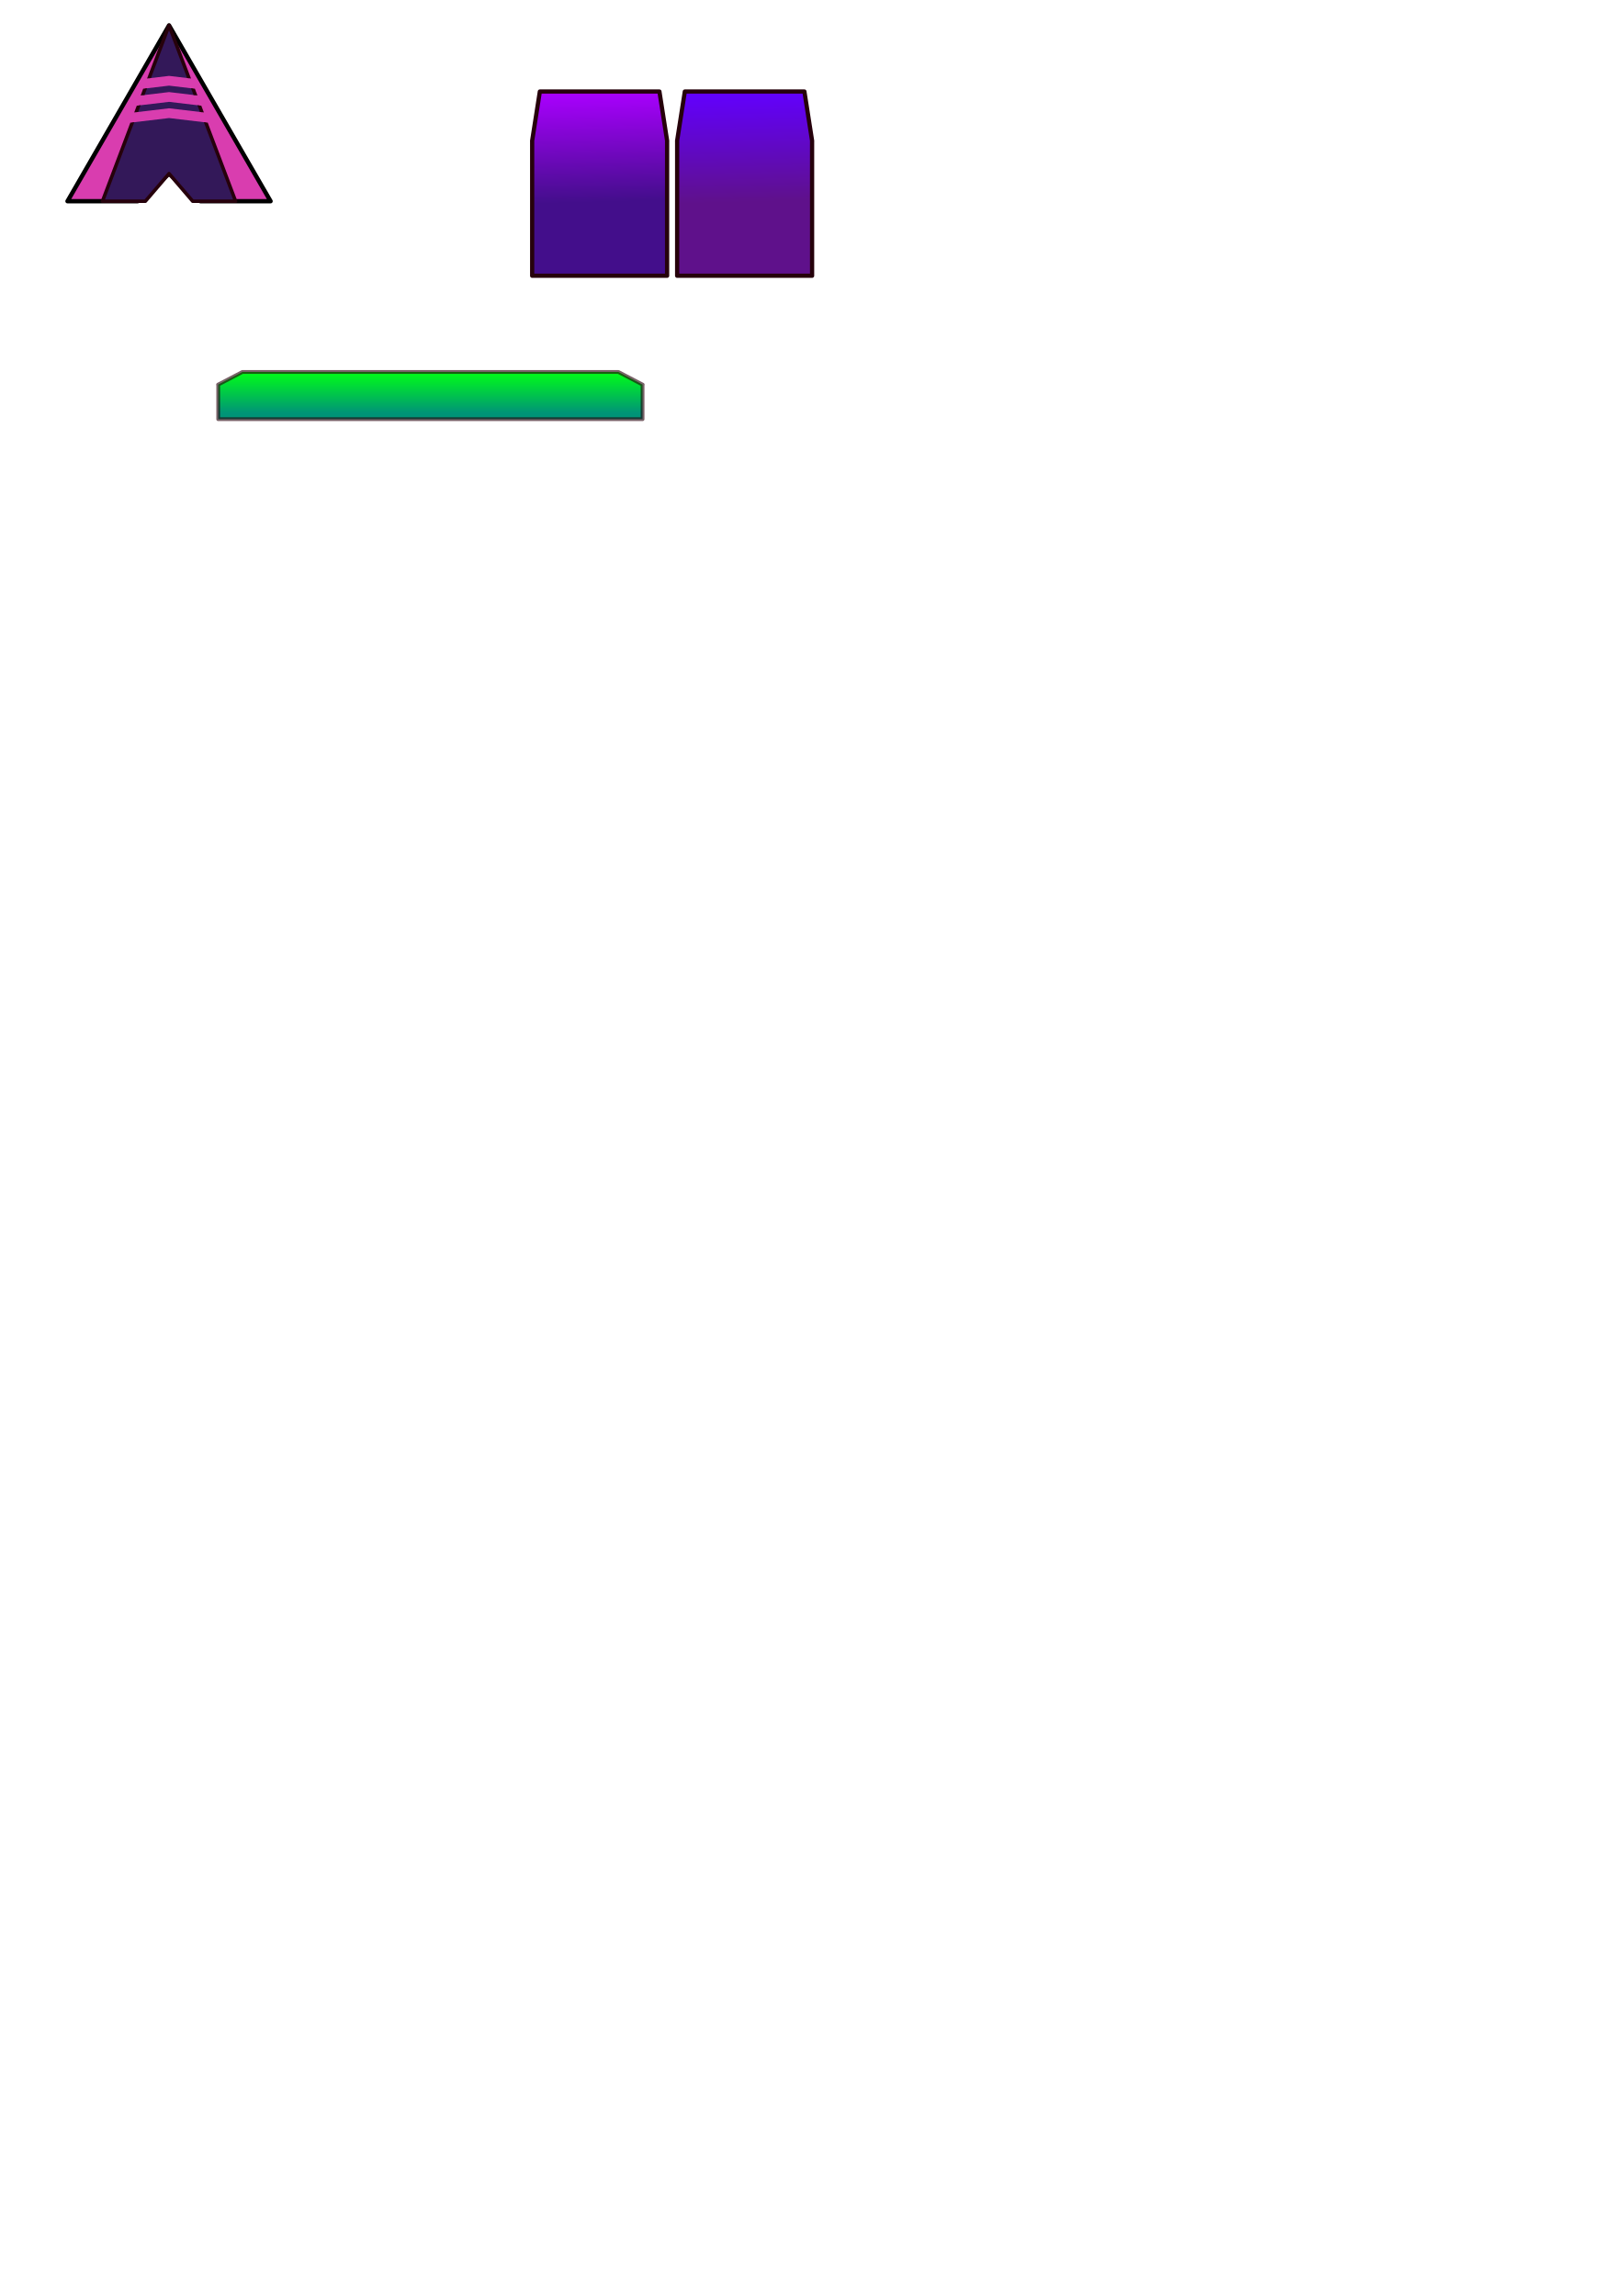
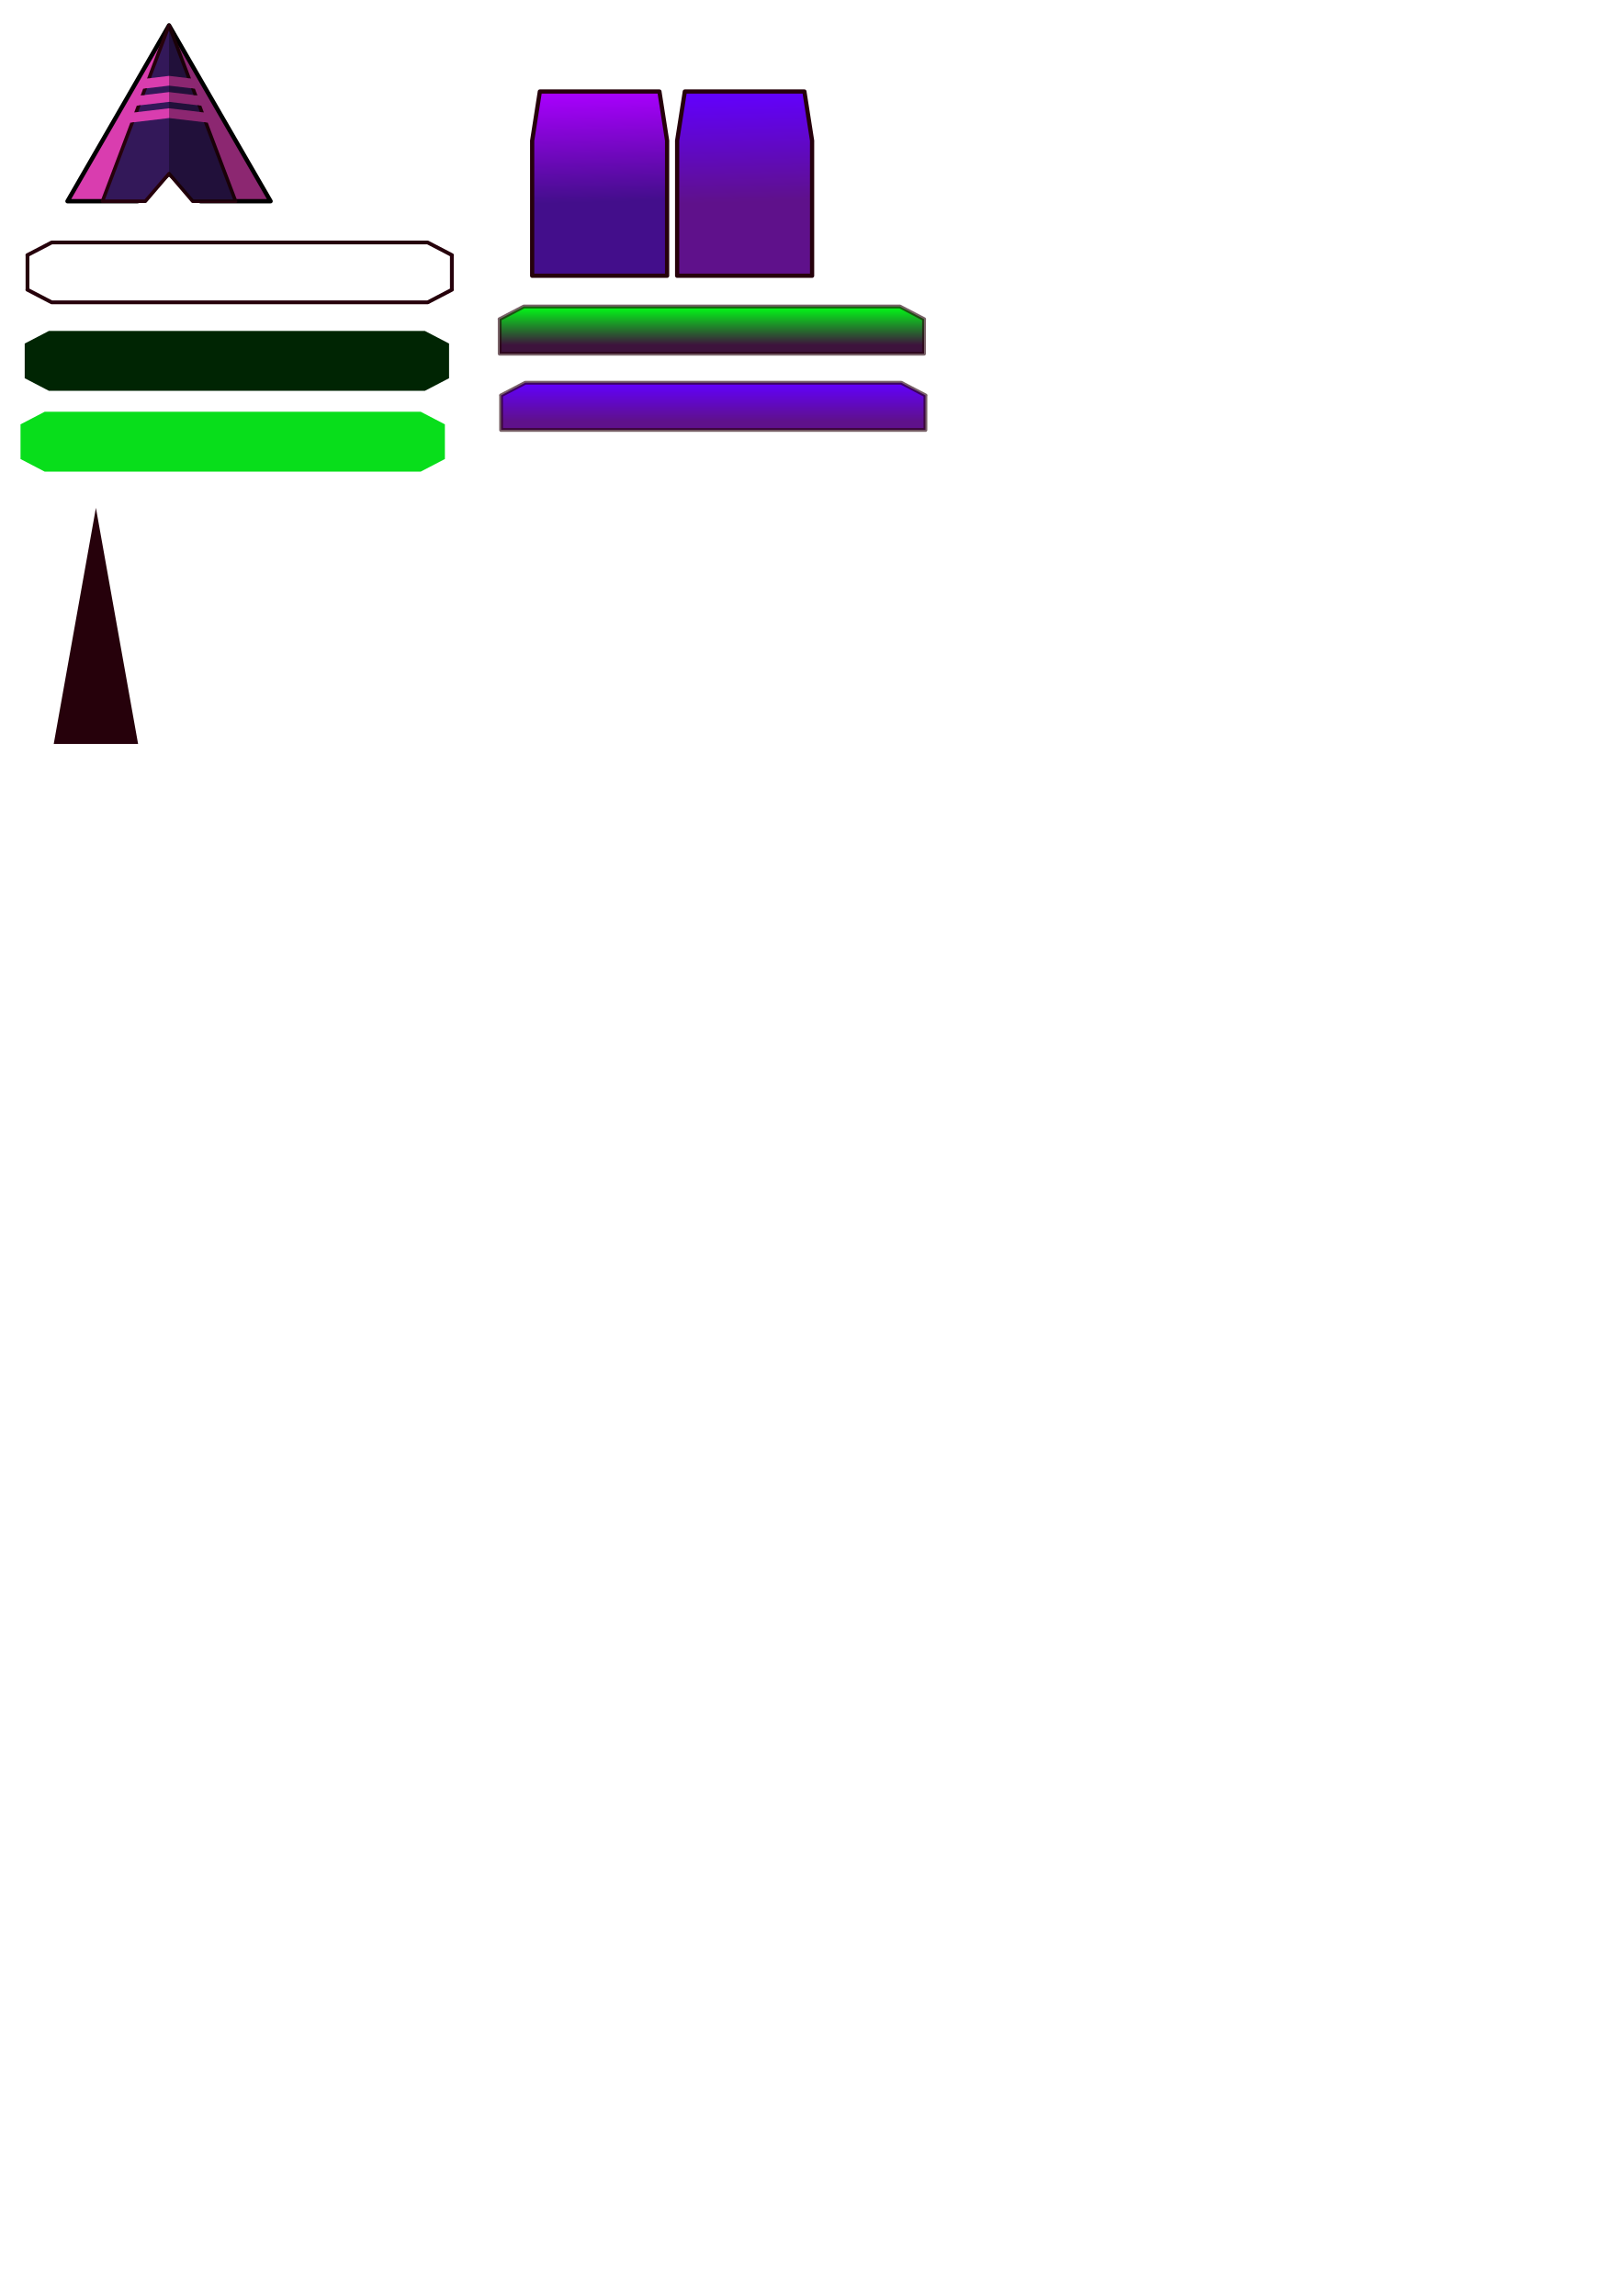
<svg xmlns="http://www.w3.org/2000/svg" xmlns:xlink="http://www.w3.org/1999/xlink" width="210mm" height="297mm" viewBox="0 0 210 297" version="1.1" id="svg5">
  <defs id="defs2">
+     <linearGradient id="linearGradient6968">
+       <stop style="stop-color:#3d133c;stop-opacity:1" offset="0" id="stop6964" />
+       <stop style="stop-color:#00ff16;stop-opacity:1" offset="1" id="stop6966" />
+     </linearGradient>
    <linearGradient id="linearGradient4114">
      <stop style="stop-color:#5f118b;stop-opacity:1" offset="0" id="stop4110" />
      <stop style="stop-color:#6200ff;stop-opacity:1" offset="1" id="stop4112" />
    </linearGradient>
    <linearGradient id="linearGradient3820">
      <stop style="stop-color:#430e8b;stop-opacity:1" offset="0" id="stop3816" />
      <stop style="stop-color:#aa00ff;stop-opacity:1" offset="1" id="stop3818" />
    </linearGradient>
-     <linearGradient id="linearGradient2600">
-       <stop style="stop-color:#009477;stop-opacity:1" offset="0" id="stop2596" />
-       <stop style="stop-color:#00ff16;stop-opacity:1" offset="1" id="stop2598" />
-     </linearGradient>
    <clipPath clipPathUnits="userSpaceOnUse" id="clipPath2482">
      <path id="path2484" style="display:none;fill:#2b0000;fill-opacity:0.438;stroke-width:1.137;stroke-linecap:round;stroke-linejoin:round" d="m 76.38,22.451 3.922,32.938 -3.922,32.936 h 4.773 l 3.922,-32.936 -3.922,-32.938 z m 7.922,0 3.922,32.938 -3.922,32.936 h 4.773 l 3.922,-32.936 -3.922,-32.938 z m 7.92,0 3.922,32.938 -3.922,32.936 h 4.773 l 3.922,-32.936 -3.922,-32.938 z" />
-       <path id="lpe_path-effect2486" style="fill:#2b0000;fill-opacity:0.438;stroke-width:1.137;stroke-linecap:round;stroke-linejoin:round" class="powerclip" d="M 34.643,17.85 H 130.615 V 92.926 H 34.643 Z m 41.737,4.602 3.922,32.938 -3.922,32.936 h 4.773 l 3.922,-32.936 -3.922,-32.938 z m 7.922,0 3.922,32.938 -3.922,32.936 h 4.773 l 3.922,-32.936 -3.922,-32.938 z m 7.92,0 3.922,32.938 -3.922,32.936 h 4.773 l 3.922,-32.936 -3.922,-32.938 z" />
+       <path id="lpe_path-effect2486" style="fill:#2b0000;fill-opacity:0.438;stroke-width:1.137;stroke-linecap:round;stroke-linejoin:round" class="powerclip" d="M 33.787,16.994 H 131.47 V 93.781 H 33.787 Z m 42.592,5.457 3.922,32.938 -3.922,32.936 h 4.773 l 3.922,-32.936 -3.922,-32.938 z m 7.922,0 3.922,32.938 -3.922,32.936 h 4.773 l 3.922,-32.936 -3.922,-32.938 z m 7.92,0 3.922,32.938 -3.922,32.936 h 4.773 l 3.922,-32.936 -3.922,-32.938 z" />
    </clipPath>
-     <linearGradient xlink:href="#linearGradient2600" id="linearGradient2602" x1="224.608" y1="123.07" x2="224.608" y2="44.486" gradientUnits="userSpaceOnUse" gradientTransform="matrix(0.8320093,0,0,0.06780221,-129.2465,45.08162)" />
+     <linearGradient xlink:href="#linearGradient6968" id="linearGradient2602" x1="224.608" y1="118.372" x2="224.608" y2="44.486" gradientUnits="userSpaceOnUse" gradientTransform="matrix(0.8320093,0,0,0.06780221,-92.84236,36.61135)" />
    <linearGradient xlink:href="#linearGradient3820" id="linearGradient3656" gradientUnits="userSpaceOnUse" x1="226.01" y1="98.637" x2="224.608" y2="44.486" gradientTransform="matrix(0.2645833,0,0,0.2645833,18.75129,-2.3774954e-7)" />
    <linearGradient xlink:href="#linearGradient4114" id="linearGradient3904" gradientUnits="userSpaceOnUse" gradientTransform="matrix(0.2645833,0,0,0.2645833,37.50258,-2.3774954e-7)" x1="226.01" y1="98.637" x2="224.608" y2="44.486" />
+     <linearGradient xlink:href="#linearGradient4114" id="linearGradient2471" gradientUnits="userSpaceOnUse" gradientTransform="matrix(0.8320093,0,0,0.06780221,-92.66215,46.47653)" x1="224.608" y1="118.372" x2="224.608" y2="44.486" />
  </defs>
  <g id="layer1">
-     <g id="g7063" transform="rotate(-90,21.86223,14.65492)">
-       <path id="path1219" style="fill:#d93daf;stroke:#000000;stroke-width:2.113;stroke-linecap:round;stroke-linejoin:round;stroke-opacity:1" d="M 39.643,5.752 V 40.044 L 53.129,55.389 39.643,70.734 V 105.025 L 82.629,80.207 125.615,55.389 82.629,30.57 Z" transform="scale(0.2645833)" />
-       <path id="path1463" style="fill:#331859;stroke:#26010b;stroke-width:1.711;stroke-linecap:round;stroke-linejoin:round;stroke-opacity:1" d="M 39.643,22.85 V 43.824 L 53.129,55.389 39.643,66.954 V 87.926 L 82.629,71.658 125.615,55.389 82.629,39.119 Z" transform="scale(0.2645833)" clip-path="url(#clipPath2482)" />
-     </g>
-     <path id="rect1250" style="fill:url(#linearGradient2602);fill-opacity:1;stroke:#26010b;stroke-width:0.491;stroke-linecap:round;stroke-linejoin:round;stroke-opacity:0.615" d="m 31.348,48.116 -3.144,1.639 h 0.018 v 4.468 h 54.883 v -4.468 h 0.018 l -3.146,-1.639 z" />
+     <path id="rect1250" style="fill:url(#linearGradient2602);fill-opacity:1;stroke:#26010b;stroke-width:0.491;stroke-linecap:round;stroke-linejoin:round;stroke-opacity:0.615" d="m 67.752,39.645 -3.144,1.639 h 0.018 v 4.468 h 54.883 v -4.468 h 0.018 l -3.146,-1.639 z" />
    <path id="path3654" style="fill:url(#linearGradient3656);fill-opacity:1;stroke:#26010b;stroke-width:0.547;stroke-linecap:round;stroke-linejoin:round" d="m 69.821,11.84 -1,6.395 h 0.006 V 35.67 H 86.28 V 18.235 h 0.006 l -1,-6.395 z" />
    <path id="path3902" style="fill:url(#linearGradient3904);fill-opacity:1;stroke:#26010b;stroke-width:0.547;stroke-linecap:round;stroke-linejoin:round" d="m 88.572,11.84 -1,6.395 h 0.006 V 35.67 H 105.031 V 18.235 h 0.006 l -1,-6.395 z" />
+     <g id="g2111">
+       <path id="path1219" style="fill:#d93daf;stroke:#000000;stroke-width:0.559;stroke-linecap:round;stroke-linejoin:round;stroke-opacity:1" d="m 8.729,26.028 h 9.073 l 4.06,-3.568 4.06,3.568 h 9.073 L 28.429,14.655 21.862,3.281 15.296,14.655 Z" />
+       <path id="path1463" style="fill:#331859;stroke:#26010b;stroke-width:1.711;stroke-linecap:round;stroke-linejoin:round;stroke-opacity:1" d="M 39.643,22.85 V 43.824 L 53.129,55.389 39.643,66.954 V 87.926 L 82.629,71.658 125.615,55.389 82.629,39.119 Z" transform="matrix(0,-0.2645833,0.2645833,0,7.207312,36.51715)" clip-path="url(#clipPath2482)" />
+       <path id="path955" style="fill:#000000;fill-opacity:0.355;stroke:none;stroke-width:0.559;stroke-linecap:round;stroke-linejoin:round;stroke-miterlimit:4;stroke-dasharray:none;stroke-opacity:1" d="M 21.862,3.281 V 22.46 l 3.04,3.568 10.093,0 -6.567,-11.373 z" />
+     </g>
+     <path id="path2469" style="fill:url(#linearGradient2471);fill-opacity:1;stroke:#26010b;stroke-width:0.491;stroke-linecap:round;stroke-linejoin:round;stroke-opacity:0.615" d="m 67.932,49.511 -3.144,1.639 h 0.018 v 4.468 h 54.883 v -4.468 h 0.018 l -3.146,-1.639 z" />
+     <path id="path7130" style="fill:none;fill-opacity:1;stroke:#26010b;stroke-width:0.491;stroke-linecap:round;stroke-linejoin:round;stroke-opacity:1" d="m 6.682,31.365 -3.145,1.639 h 0.018 v 4.468 h -0.018 l 3.145,1.639 H 55.311 l 3.146,-1.639 h -0.018 v -4.468 h 0.018 l -3.146,-1.639 z" />
+     <path style="fill:#26010b;fill-opacity:1;stroke:none;stroke-width:2.113;stroke-linecap:round;stroke-linejoin:round;stroke-miterlimit:4;stroke-dasharray:none;stroke-opacity:1" id="path19261" d="m 195.487,289.485 6.194,10.728 6.194,10.728 -12.388,0 -12.388,0 6.194,-10.728 z" transform="matrix(0.4403822,0,0,1.42371,-73.68403,-346.4528)" />
+     <path id="path25681" style="fill:#002503;fill-opacity:1;stroke:none;stroke-width:0.491;stroke-linecap:round;stroke-linejoin:round;stroke-miterlimit:4;stroke-dasharray:none;stroke-opacity:1" d="m 6.322,42.809 -3.145,1.639 h 0.018 v 4.468 h -0.018 l 3.145,1.639 H 54.951 l 3.146,-1.639 h -0.018 v -4.468 h 0.018 l -3.146,-1.639 z" />
+     <path id="path25683" style="fill:#08de1b;fill-opacity:1;stroke:none;stroke-width:0.491;stroke-linecap:round;stroke-linejoin:round;stroke-opacity:1" d="m 5.781,53.262 -3.145,1.639 h 0.018 v 4.468 h -0.018 l 3.145,1.639 H 54.41 l 3.146,-1.639 h -0.018 V 54.901 h 0.018 l -3.146,-1.639 z" />
  </g>
</svg>
